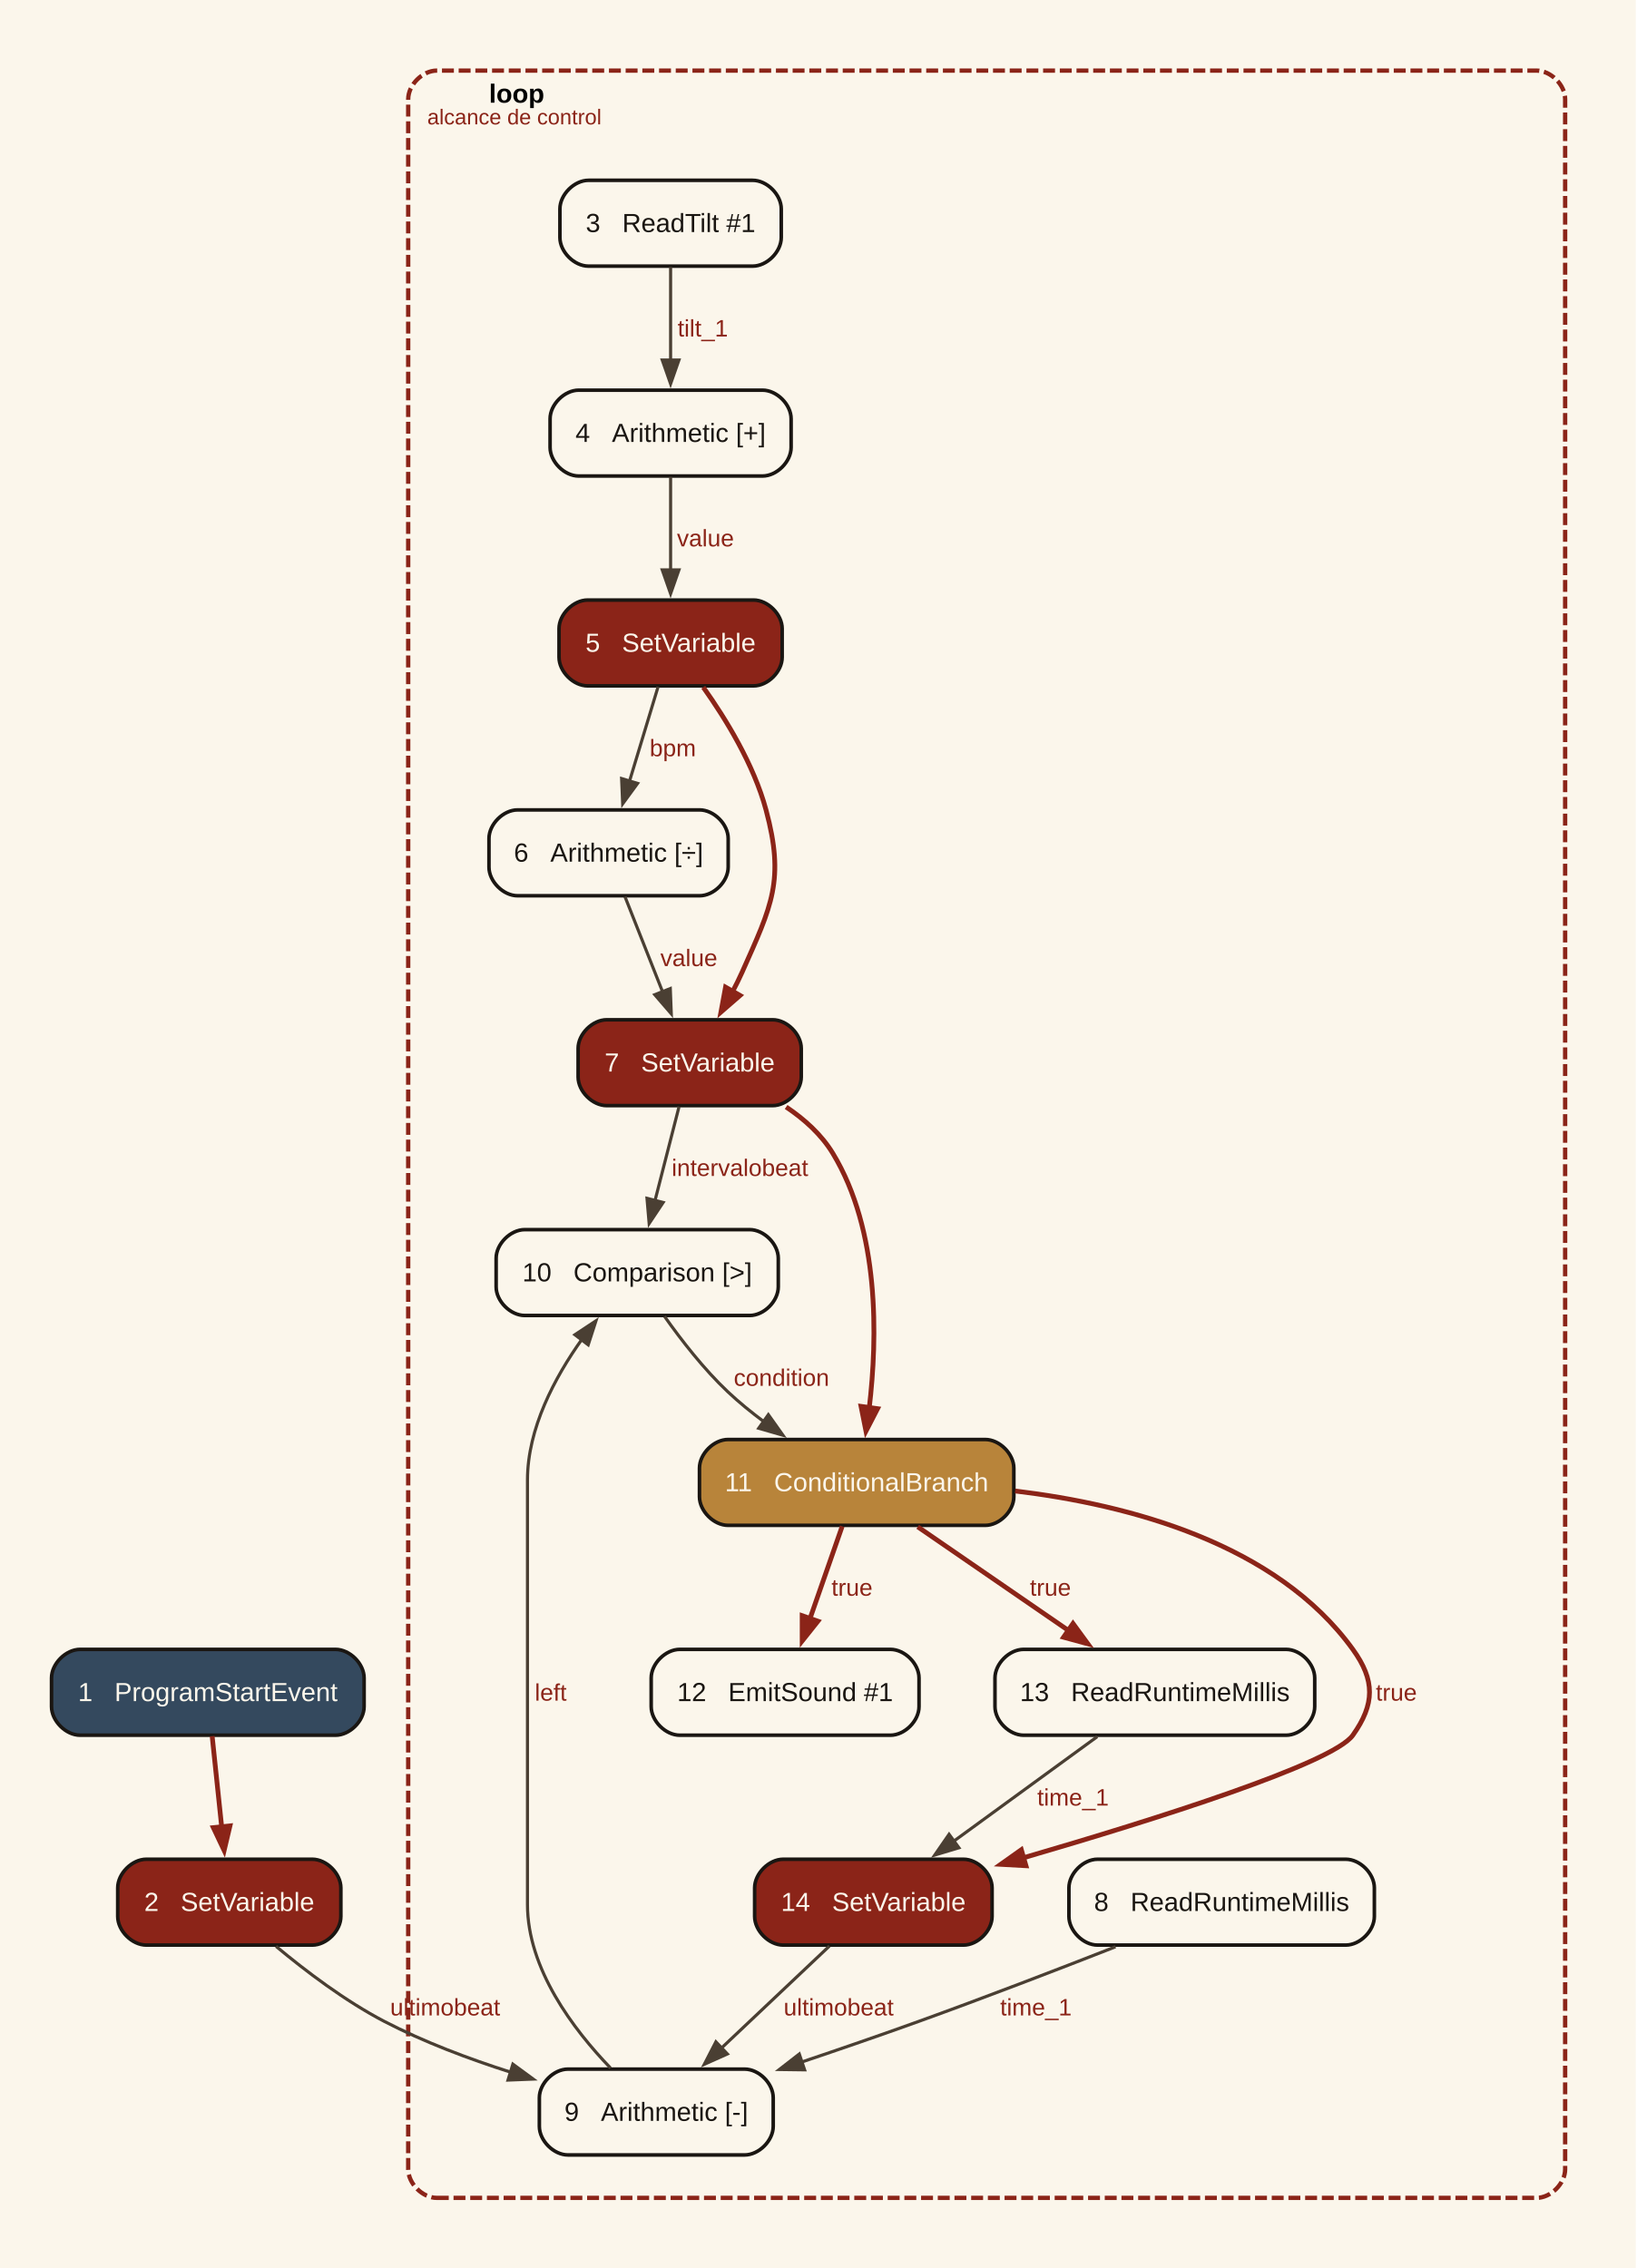
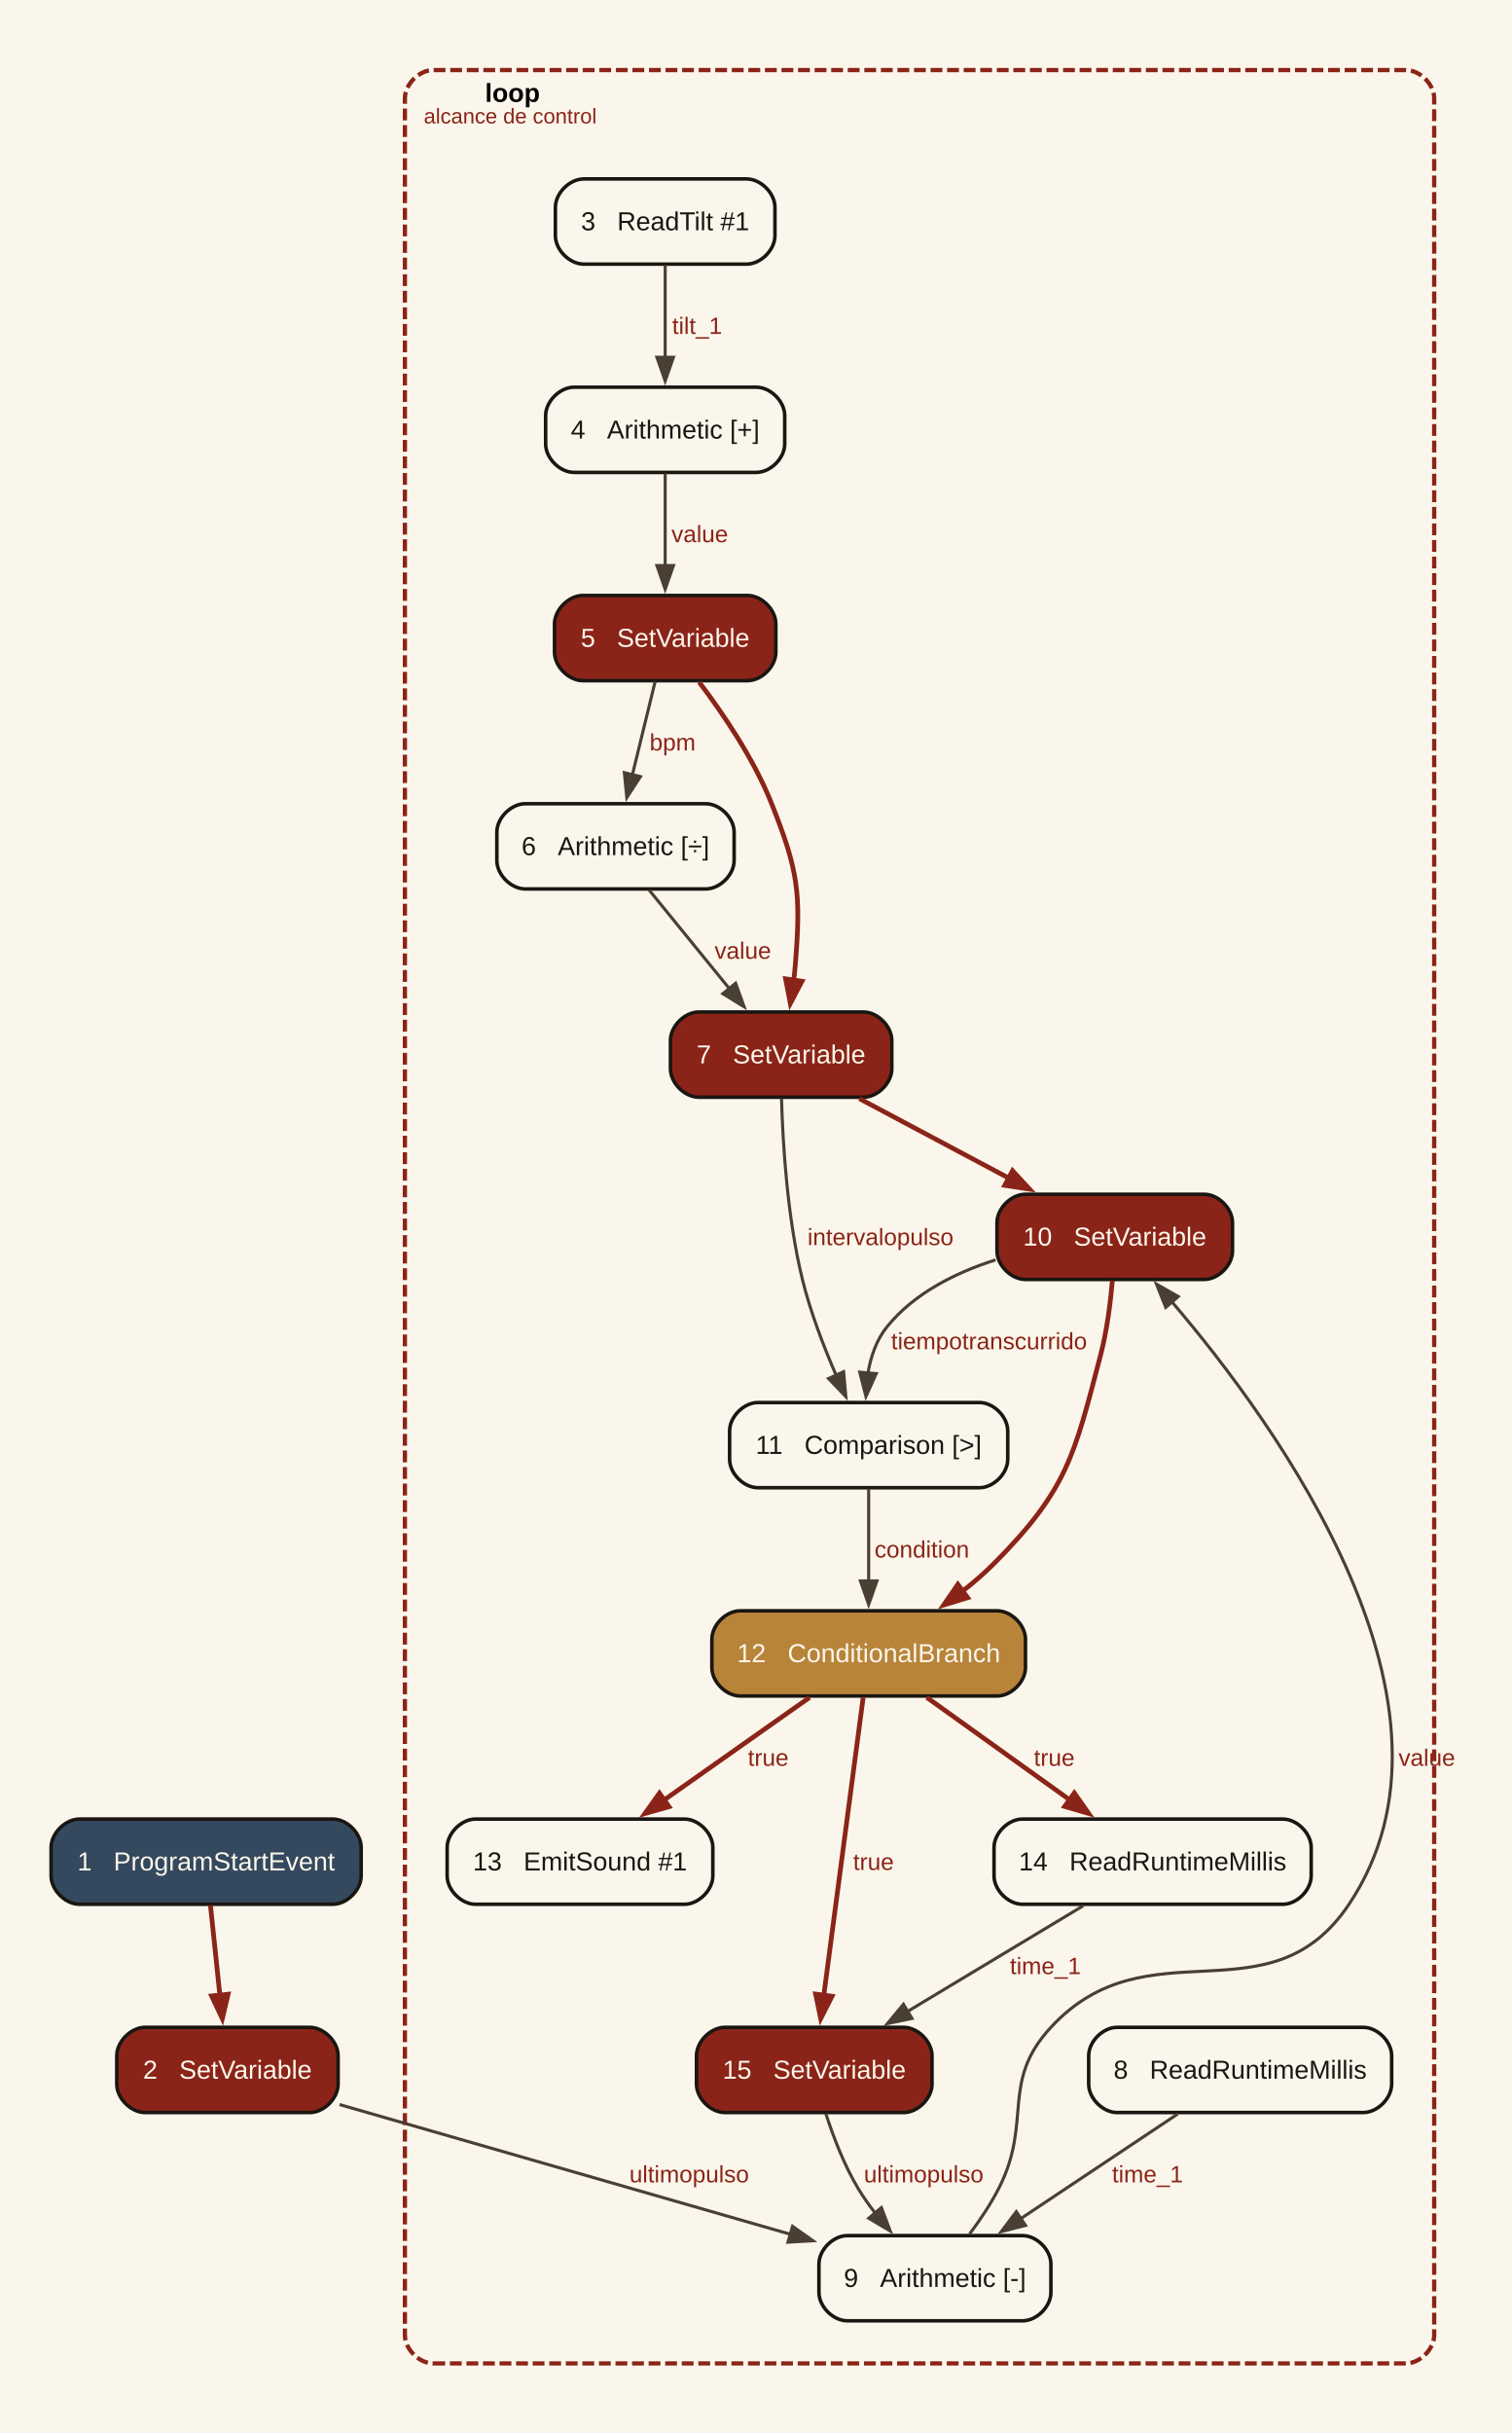
- <svg xmlns="http://www.w3.org/2000/svg" width="686pt" height="951pt" viewBox="0.00 0.00 686.00 951.00">
-   <g id="graph0" class="graph" transform="scale(1 1) rotate(0) translate(21.6 929.6)">
-     <polygon fill="#fbf6eb" stroke="none" points="-21.6,21.6 -21.6,-929.6 664.12,-929.6 664.12,21.6 -21.6,21.6" />
+ <svg xmlns="http://www.w3.org/2000/svg" width="639pt" height="1028pt" viewBox="0.00 0.00 639.00 1028.00">
+   <g id="graph0" class="graph" transform="scale(1 1) rotate(0) translate(21.6 1006.6)">
+     <polygon fill="#fbf6eb" stroke="none" points="-21.6,21.6 -21.6,-1006.6 617.65,-1006.6 617.65,21.6 -21.6,21.6" />
    <g id="clust1" class="cluster">
-       <path fill="#fbf6eb" stroke="#8b2418" stroke-width="1.8" stroke-dasharray="5,2" d="M161.52,-8C161.52,-8 622.52,-8 622.52,-8 628.52,-8 634.52,-14 634.52,-20 634.52,-20 634.52,-888 634.52,-888 634.52,-894 628.52,-900 622.52,-900 622.52,-900 161.52,-900 161.52,-900 155.52,-900 149.52,-894 149.52,-888 149.52,-888 149.52,-20 149.52,-20 149.52,-14 155.52,-8 161.52,-8" />
-       <text xml:space="preserve" text-anchor="start" x="183.39" y="-886.55" font-family="Arial" font-weight="bold" font-size="11.00">loop</text>
-       <text xml:space="preserve" text-anchor="start" x="157.52" y="-877.45" font-family="Arial" font-size="9.00" fill="#8b2418">alcance de control</text>
+       <path fill="#fbf6eb" stroke="#8b2418" stroke-width="1.8" stroke-dasharray="5,2" d="M161.52,-8C161.52,-8 572.52,-8 572.52,-8 578.52,-8 584.52,-14 584.52,-20 584.52,-20 584.52,-965 584.52,-965 584.52,-971 578.52,-977 572.52,-977 572.52,-977 161.52,-977 161.52,-977 155.52,-977 149.52,-971 149.52,-965 149.52,-965 149.52,-20 149.52,-20 149.52,-14 155.52,-8 161.52,-8" />
+       <text xml:space="preserve" text-anchor="start" x="183.39" y="-963.55" font-family="Arial" font-weight="bold" font-size="11.00">loop</text>
+       <text xml:space="preserve" text-anchor="start" x="157.52" y="-954.45" font-family="Arial" font-size="9.00" fill="#8b2418">alcance de control</text>
    </g>
    <g id="node1" class="node">
      <path fill="#34495e" stroke="#1a1612" stroke-width="1.5" d="M119.04,-238C119.04,-238 12,-238 12,-238 6,-238 0,-232 0,-226 0,-226 0,-214 0,-214 0,-208 6,-202 12,-202 12,-202 119.04,-202 119.04,-202 125.04,-202 131.04,-208 131.04,-214 131.04,-214 131.04,-226 131.04,-226 131.04,-232 125.04,-238 119.04,-238" />
      <text xml:space="preserve" text-anchor="middle" x="65.52" y="-216.3" font-family="Arial" font-size="11.00" fill="#fbf6eb">1   ProgramStartEvent</text>
    </g>
    <g id="node2" class="node">
      <path fill="#8b2418" stroke="#1a1612" stroke-width="1.5" d="M109.29,-150C109.29,-150 39.75,-150 39.75,-150 33.75,-150 27.75,-144 27.75,-138 27.75,-138 27.75,-126 27.75,-126 27.75,-120 33.75,-114 39.75,-114 39.75,-114 109.29,-114 109.29,-114 115.29,-114 121.29,-120 121.29,-126 121.29,-126 121.29,-138 121.29,-138 121.29,-144 115.29,-150 109.29,-150" />
      <text xml:space="preserve" text-anchor="middle" x="74.52" y="-128.3" font-family="Arial" font-size="11.00" fill="#fbf6eb">2   SetVariable</text>
    </g>
    <g id="edge1" class="edge">
      <path fill="none" stroke="#8b2418" stroke-width="2" d="M67.34,-201.6C68.49,-190.6 70.01,-176.08 71.36,-163.24" />
      <polygon fill="#8b2418" stroke="#8b2418" stroke-width="2" points="74.8,-163.99 72.36,-153.68 67.83,-163.26 74.8,-163.99" />
    </g>
    <g id="node9" class="node">
-       <path fill="#fbf6eb" stroke="#1a1612" stroke-width="1.5" d="M290.54,-62C290.54,-62 216.5,-62 216.5,-62 210.5,-62 204.5,-56 204.5,-50 204.5,-50 204.5,-38 204.5,-38 204.5,-32 210.5,-26 216.5,-26 216.5,-26 290.54,-26 290.54,-26 296.54,-26 302.54,-32 302.54,-38 302.54,-38 302.54,-50 302.54,-50 302.54,-56 296.54,-62 290.54,-62" />
-       <text xml:space="preserve" text-anchor="middle" x="253.52" y="-40.3" font-family="Arial" font-size="11.00" fill="#1a1612">9   Arithmetic [-]</text>
+       <path fill="#fbf6eb" stroke="#1a1612" stroke-width="1.5" d="M410.54,-62C410.54,-62 336.5,-62 336.5,-62 330.5,-62 324.5,-56 324.5,-50 324.5,-50 324.5,-38 324.5,-38 324.5,-32 330.5,-26 336.5,-26 336.5,-26 410.54,-26 410.54,-26 416.54,-26 422.54,-32 422.54,-38 422.54,-38 422.54,-50 422.54,-50 422.54,-56 416.54,-62 410.54,-62" />
+       <text xml:space="preserve" text-anchor="middle" x="373.52" y="-40.3" font-family="Arial" font-size="11.00" fill="#1a1612">9   Arithmetic [-]</text>
    </g>
    <g id="edge2" class="edge">
-       <path fill="none" stroke="#4a3f33" stroke-width="1.3" d="M94.13,-113.47C106.46,-103.18 123.1,-90.55 139.52,-82 156.02,-73.41 174.91,-66.31 192.49,-60.7" />
-       <polygon fill="#4a3f33" stroke="#4a3f33" stroke-width="1.3" points="193.4,-64.08 201.94,-57.81 191.35,-57.39 193.4,-64.08" />
-       <text xml:space="preserve" text-anchor="middle" x="165.02" y="-84.5" font-family="Arial" font-size="10.00" fill="#8b2418"> ultimobeat </text>
+       <path fill="none" stroke="#4a3f33" stroke-width="1.3" d="M121.9,-117.37C173.51,-102.53 256.21,-78.74 312.61,-62.52" />
+       <polygon fill="#4a3f33" stroke="#4a3f33" stroke-width="1.3" points="313.34,-65.95 321.98,-59.82 311.41,-59.22 313.34,-65.95" />
+       <text xml:space="preserve" text-anchor="middle" x="269.67" y="-84.5" font-family="Arial" font-size="10.00" fill="#8b2418"> ultimopulso </text>
    </g>
    <g id="node3" class="node">
-       <path fill="#fbf6eb" stroke="#1a1612" stroke-width="1.5" d="M293.91,-854C293.91,-854 225.12,-854 225.12,-854 219.12,-854 213.12,-848 213.12,-842 213.12,-842 213.12,-830 213.12,-830 213.12,-824 219.12,-818 225.12,-818 225.12,-818 293.91,-818 293.91,-818 299.91,-818 305.91,-824 305.91,-830 305.91,-830 305.91,-842 305.91,-842 305.91,-848 299.91,-854 293.91,-854" />
-       <text xml:space="preserve" text-anchor="middle" x="259.52" y="-832.3" font-family="Arial" font-size="11.00" fill="#1a1612">3   ReadTilt #1</text>
+       <path fill="#fbf6eb" stroke="#1a1612" stroke-width="1.5" d="M293.91,-931C293.91,-931 225.12,-931 225.12,-931 219.12,-931 213.12,-925 213.12,-919 213.12,-919 213.12,-907 213.12,-907 213.12,-901 219.12,-895 225.12,-895 225.12,-895 293.91,-895 293.91,-895 299.91,-895 305.91,-901 305.91,-907 305.91,-907 305.91,-919 305.91,-919 305.91,-925 299.91,-931 293.91,-931" />
+       <text xml:space="preserve" text-anchor="middle" x="259.52" y="-909.3" font-family="Arial" font-size="11.00" fill="#1a1612">3   ReadTilt #1</text>
    </g>
    <g id="node4" class="node">
-       <path fill="#fbf6eb" stroke="#1a1612" stroke-width="1.5" d="M298.04,-766C298.04,-766 221,-766 221,-766 215,-766 209,-760 209,-754 209,-754 209,-742 209,-742 209,-736 215,-730 221,-730 221,-730 298.04,-730 298.04,-730 304.04,-730 310.04,-736 310.04,-742 310.04,-742 310.04,-754 310.04,-754 310.04,-760 304.04,-766 298.04,-766" />
-       <text xml:space="preserve" text-anchor="middle" x="259.52" y="-744.3" font-family="Arial" font-size="11.00" fill="#1a1612">4   Arithmetic [+]</text>
+       <path fill="#fbf6eb" stroke="#1a1612" stroke-width="1.5" d="M298.04,-843C298.04,-843 221,-843 221,-843 215,-843 209,-837 209,-831 209,-831 209,-819 209,-819 209,-813 215,-807 221,-807 221,-807 298.04,-807 298.04,-807 304.04,-807 310.04,-813 310.04,-819 310.04,-819 310.04,-831 310.04,-831 310.04,-837 304.04,-843 298.04,-843" />
+       <text xml:space="preserve" text-anchor="middle" x="259.52" y="-821.3" font-family="Arial" font-size="11.00" fill="#1a1612">4   Arithmetic [+]</text>
    </g>
    <g id="edge3" class="edge">
-       <path fill="none" stroke="#4a3f33" stroke-width="1.3" d="M259.52,-817.6C259.52,-806.36 259.52,-791.47 259.52,-778.43" />
-       <polygon fill="#4a3f33" stroke="#4a3f33" stroke-width="1.3" points="263.02,-778.64 259.52,-768.64 256.02,-778.64 263.02,-778.64" />
-       <text xml:space="preserve" text-anchor="middle" x="273.02" y="-788.5" font-family="Arial" font-size="10.00" fill="#8b2418"> tilt_1 </text>
+       <path fill="none" stroke="#4a3f33" stroke-width="1.3" d="M259.52,-894.6C259.52,-883.36 259.52,-868.47 259.52,-855.43" />
+       <polygon fill="#4a3f33" stroke="#4a3f33" stroke-width="1.3" points="263.02,-855.64 259.52,-845.64 256.02,-855.64 263.02,-855.64" />
+       <text xml:space="preserve" text-anchor="middle" x="273.02" y="-865.5" font-family="Arial" font-size="10.00" fill="#8b2418"> tilt_1 </text>
    </g>
    <g id="node5" class="node">
-       <path fill="#8b2418" stroke="#1a1612" stroke-width="1.5" d="M294.29,-678C294.29,-678 224.75,-678 224.75,-678 218.75,-678 212.75,-672 212.75,-666 212.75,-666 212.75,-654 212.75,-654 212.75,-648 218.75,-642 224.75,-642 224.75,-642 294.29,-642 294.29,-642 300.29,-642 306.29,-648 306.29,-654 306.29,-654 306.29,-666 306.29,-666 306.29,-672 300.29,-678 294.29,-678" />
-       <text xml:space="preserve" text-anchor="middle" x="259.52" y="-656.3" font-family="Arial" font-size="11.00" fill="#fbf6eb">5   SetVariable</text>
+       <path fill="#8b2418" stroke="#1a1612" stroke-width="1.5" d="M294.29,-755C294.29,-755 224.75,-755 224.75,-755 218.75,-755 212.75,-749 212.75,-743 212.75,-743 212.75,-731 212.75,-731 212.75,-725 218.75,-719 224.75,-719 224.75,-719 294.29,-719 294.29,-719 300.29,-719 306.29,-725 306.29,-731 306.29,-731 306.29,-743 306.29,-743 306.29,-749 300.29,-755 294.29,-755" />
+       <text xml:space="preserve" text-anchor="middle" x="259.52" y="-733.3" font-family="Arial" font-size="11.00" fill="#fbf6eb">5   SetVariable</text>
    </g>
    <g id="edge4" class="edge">
-       <path fill="none" stroke="#4a3f33" stroke-width="1.3" d="M259.52,-729.6C259.52,-718.36 259.52,-703.47 259.52,-690.43" />
-       <polygon fill="#4a3f33" stroke="#4a3f33" stroke-width="1.3" points="263.02,-690.64 259.52,-680.64 256.02,-690.64 263.02,-690.64" />
-       <text xml:space="preserve" text-anchor="middle" x="274.14" y="-700.5" font-family="Arial" font-size="10.00" fill="#8b2418"> value </text>
+       <path fill="none" stroke="#4a3f33" stroke-width="1.3" d="M259.52,-806.6C259.52,-795.36 259.52,-780.47 259.52,-767.43" />
+       <polygon fill="#4a3f33" stroke="#4a3f33" stroke-width="1.3" points="263.02,-767.64 259.52,-757.64 256.02,-767.64 263.02,-767.64" />
+       <text xml:space="preserve" text-anchor="middle" x="274.14" y="-777.5" font-family="Arial" font-size="10.00" fill="#8b2418"> value </text>
    </g>
    <g id="node6" class="node">
-       <path fill="#fbf6eb" stroke="#1a1612" stroke-width="1.5" d="M271.66,-590C271.66,-590 195.38,-590 195.38,-590 189.38,-590 183.38,-584 183.38,-578 183.38,-578 183.38,-566 183.38,-566 183.38,-560 189.38,-554 195.38,-554 195.38,-554 271.66,-554 271.66,-554 277.66,-554 283.66,-560 283.66,-566 283.66,-566 283.66,-578 283.66,-578 283.66,-584 277.66,-590 271.66,-590" />
-       <text xml:space="preserve" text-anchor="middle" x="233.52" y="-568.3" font-family="Arial" font-size="11.00" fill="#1a1612">6   Arithmetic [÷]</text>
+       <path fill="#fbf6eb" stroke="#1a1612" stroke-width="1.5" d="M276.66,-667C276.66,-667 200.38,-667 200.38,-667 194.38,-667 188.38,-661 188.38,-655 188.38,-655 188.38,-643 188.38,-643 188.38,-637 194.38,-631 200.38,-631 200.38,-631 276.66,-631 276.66,-631 282.66,-631 288.66,-637 288.66,-643 288.66,-643 288.66,-655 288.66,-655 288.66,-661 282.66,-667 276.66,-667" />
+       <text xml:space="preserve" text-anchor="middle" x="238.52" y="-645.3" font-family="Arial" font-size="11.00" fill="#1a1612">6   Arithmetic [÷]</text>
    </g>
    <g id="edge6" class="edge">
-       <path fill="none" stroke="#4a3f33" stroke-width="1.3" d="M254.26,-641.6C250.83,-630.25 246.27,-615.16 242.29,-602.02" />
-       <polygon fill="#4a3f33" stroke="#4a3f33" stroke-width="1.3" points="245.68,-601.12 239.43,-592.56 238.98,-603.14 245.68,-601.12" />
-       <text xml:space="preserve" text-anchor="middle" x="260.45" y="-612.5" font-family="Arial" font-size="10.00" fill="#8b2418"> bpm </text>
+       <path fill="none" stroke="#4a3f33" stroke-width="1.3" d="M255.27,-718.6C252.5,-707.25 248.81,-692.16 245.61,-679.02" />
+       <polygon fill="#4a3f33" stroke="#4a3f33" stroke-width="1.3" points="249.07,-678.47 243.3,-669.58 242.27,-680.13 249.07,-678.47" />
+       <text xml:space="preserve" text-anchor="middle" x="262.65" y="-689.5" font-family="Arial" font-size="10.00" fill="#8b2418"> bpm </text>
    </g>
    <g id="node7" class="node">
-       <path fill="#8b2418" stroke="#1a1612" stroke-width="1.5" d="M302.29,-502C302.29,-502 232.75,-502 232.75,-502 226.75,-502 220.75,-496 220.75,-490 220.75,-490 220.75,-478 220.75,-478 220.75,-472 226.75,-466 232.75,-466 232.75,-466 302.29,-466 302.29,-466 308.29,-466 314.29,-472 314.29,-478 314.29,-478 314.29,-490 314.29,-490 314.29,-496 308.29,-502 302.29,-502" />
-       <text xml:space="preserve" text-anchor="middle" x="267.52" y="-480.3" font-family="Arial" font-size="11.00" fill="#fbf6eb">7   SetVariable</text>
+       <path fill="#8b2418" stroke="#1a1612" stroke-width="1.5" d="M343.29,-579C343.29,-579 273.75,-579 273.75,-579 267.75,-579 261.75,-573 261.75,-567 261.75,-567 261.75,-555 261.75,-555 261.75,-549 267.75,-543 273.75,-543 273.75,-543 343.29,-543 343.29,-543 349.29,-543 355.29,-549 355.29,-555 355.29,-555 355.29,-567 355.29,-567 355.29,-573 349.29,-579 343.29,-579" />
+       <text xml:space="preserve" text-anchor="middle" x="308.52" y="-557.3" font-family="Arial" font-size="11.00" fill="#fbf6eb">7   SetVariable</text>
    </g>
    <g id="edge5" class="edge">
-       <path fill="none" stroke="#8b2418" stroke-width="2" d="M273.21,-641.43C282.67,-628.14 294.41,-608.99 299.52,-590 307.45,-560.5 301.97,-549.9 289.52,-522 288.29,-519.24 286.89,-516.42 285.42,-513.64" />
-       <polygon fill="#8b2418" stroke="#8b2418" stroke-width="2" points="288.63,-512.2 280.63,-505.24 282.55,-515.67 288.63,-512.2" />
+       <path fill="none" stroke="#8b2418" stroke-width="2" d="M273.89,-718.37C284.01,-705.04 297.04,-685.88 304.52,-667 315.77,-638.6 316.97,-629.45 314.52,-599 314.34,-596.81 314.11,-594.56 313.84,-592.3" />
+       <polygon fill="#8b2418" stroke="#8b2418" stroke-width="2" points="317.33,-592 312.41,-582.62 310.41,-593.02 317.33,-592" />
    </g>
    <g id="edge7" class="edge">
-       <path fill="none" stroke="#4a3f33" stroke-width="1.3" d="M240.4,-553.6C244.93,-542.13 250.97,-526.85 256.2,-513.62" />
-       <polygon fill="#4a3f33" stroke="#4a3f33" stroke-width="1.3" points="259.39,-515.09 259.81,-504.5 252.88,-512.52 259.39,-515.09" />
-       <text xml:space="preserve" text-anchor="middle" x="267.18" y="-524.5" font-family="Arial" font-size="10.00" fill="#8b2418"> value </text>
+       <path fill="none" stroke="#4a3f33" stroke-width="1.3" d="M252.69,-630.6C262.49,-618.55 275.72,-602.3 286.84,-588.63" />
+       <polygon fill="#4a3f33" stroke="#4a3f33" stroke-width="1.3" points="289.29,-591.16 292.89,-581.2 283.87,-586.74 289.29,-591.16" />
+       <text xml:space="preserve" text-anchor="middle" x="292.34" y="-601.5" font-family="Arial" font-size="10.00" fill="#8b2418"> value </text>
    </g>
    <g id="node10" class="node">
-       <path fill="#fbf6eb" stroke="#1a1612" stroke-width="1.5" d="M292.66,-414C292.66,-414 198.38,-414 198.38,-414 192.38,-414 186.38,-408 186.38,-402 186.38,-402 186.38,-390 186.38,-390 186.38,-384 192.38,-378 198.38,-378 198.38,-378 292.66,-378 292.66,-378 298.66,-378 304.66,-384 304.66,-390 304.66,-390 304.66,-402 304.66,-402 304.66,-408 298.66,-414 292.66,-414" />
-       <text xml:space="preserve" text-anchor="middle" x="245.52" y="-392.3" font-family="Arial" font-size="11.00" fill="#1a1612">10   Comparison [&gt;]</text>
+       <path fill="#8b2418" stroke="#1a1612" stroke-width="1.5" d="M487.29,-502C487.29,-502 411.75,-502 411.75,-502 405.75,-502 399.75,-496 399.75,-490 399.75,-490 399.75,-478 399.75,-478 399.75,-472 405.75,-466 411.75,-466 411.75,-466 487.29,-466 487.29,-466 493.29,-466 499.29,-472 499.29,-478 499.29,-478 499.29,-490 499.29,-490 499.29,-496 493.29,-502 487.29,-502" />
+       <text xml:space="preserve" text-anchor="middle" x="449.52" y="-480.3" font-family="Arial" font-size="11.00" fill="#fbf6eb">10   SetVariable</text>
+     </g>
+     <g id="edge8" class="edge">
+       <path fill="none" stroke="#8b2418" stroke-width="2" d="M341.58,-542.42C360.45,-532.38 384.35,-519.66 404.87,-508.75" />
+       <polygon fill="#8b2418" stroke="#8b2418" stroke-width="2" points="406.32,-511.94 413.51,-504.16 403.04,-505.76 406.32,-511.94" />
+     </g>
+     <g id="node11" class="node">
+       <path fill="#fbf6eb" stroke="#1a1612" stroke-width="1.5" d="M392.29,-414C392.29,-414 298.75,-414 298.75,-414 292.75,-414 286.75,-408 286.75,-402 286.75,-402 286.75,-390 286.75,-390 286.75,-384 292.75,-378 298.75,-378 298.75,-378 392.29,-378 392.29,-378 398.29,-378 404.29,-384 404.29,-390 404.29,-390 404.29,-402 404.29,-402 404.29,-408 398.29,-414 392.29,-414" />
+       <text xml:space="preserve" text-anchor="middle" x="345.52" y="-392.3" font-family="Arial" font-size="11.00" fill="#1a1612">11   Comparison [&gt;]</text>
    </g>
    <g id="edge9" class="edge">
-       <path fill="none" stroke="#4a3f33" stroke-width="1.3" d="M263.07,-465.6C260.16,-454.25 256.31,-439.16 252.94,-426.02" />
-       <polygon fill="#4a3f33" stroke="#4a3f33" stroke-width="1.3" points="256.4,-425.4 250.53,-416.58 249.62,-427.13 256.4,-425.4" />
-       <text xml:space="preserve" text-anchor="middle" x="288.59" y="-436.5" font-family="Arial" font-size="10.00" fill="#8b2418"> intervalobeat </text>
-     </g>
-     <g id="node11" class="node">
-       <path fill="#b8843a" stroke="#1a1612" stroke-width="1.5" d="M391.41,-326C391.41,-326 283.62,-326 283.62,-326 277.62,-326 271.62,-320 271.62,-314 271.62,-314 271.62,-302 271.62,-302 271.62,-296 277.62,-290 283.62,-290 283.62,-290 391.41,-290 391.41,-290 397.41,-290 403.41,-296 403.41,-302 403.41,-302 403.41,-314 403.41,-314 403.41,-320 397.41,-326 391.41,-326" />
-       <text xml:space="preserve" text-anchor="middle" x="337.52" y="-304.3" font-family="Arial" font-size="11.00" fill="#fbf6eb">11   ConditionalBranch</text>
-     </g>
-     <g id="edge8" class="edge">
-       <path fill="none" stroke="#8b2418" stroke-width="2" d="M307.95,-465.43C315.64,-460.27 322.76,-453.85 327.52,-446 347.18,-413.62 346.29,-368.68 342.79,-339.23" />
-       <polygon fill="#8b2418" stroke="#8b2418" stroke-width="2" points="346.28,-338.93 341.42,-329.51 339.35,-339.9 346.28,-338.93" />
+       <path fill="none" stroke="#4a3f33" stroke-width="1.3" d="M308.69,-542.42C309.22,-523.35 311.12,-492.11 317.52,-466 320.88,-452.3 326.46,-437.74 331.76,-425.55" />
+       <polygon fill="#4a3f33" stroke="#4a3f33" stroke-width="1.3" points="334.93,-427.03 335.87,-416.48 328.56,-424.14 334.93,-427.03" />
+       <text xml:space="preserve" text-anchor="middle" x="350.52" y="-480.5" font-family="Arial" font-size="10.00" fill="#8b2418"> intervalopulso </text>
    </g>
    <g id="node8" class="node">
-       <path fill="#fbf6eb" stroke="#1a1612" stroke-width="1.5" d="M542.54,-150C542.54,-150 438.5,-150 438.5,-150 432.5,-150 426.5,-144 426.5,-138 426.5,-138 426.5,-126 426.5,-126 426.5,-120 432.5,-114 438.5,-114 438.5,-114 542.54,-114 542.54,-114 548.54,-114 554.54,-120 554.54,-126 554.54,-126 554.54,-138 554.54,-138 554.54,-144 548.54,-150 542.54,-150" />
-       <text xml:space="preserve" text-anchor="middle" x="490.52" y="-128.3" font-family="Arial" font-size="11.00" fill="#1a1612">8   ReadRuntimeMillis</text>
+       <path fill="#fbf6eb" stroke="#1a1612" stroke-width="1.5" d="M554.54,-150C554.54,-150 450.5,-150 450.5,-150 444.5,-150 438.5,-144 438.5,-138 438.5,-138 438.5,-126 438.5,-126 438.5,-120 444.5,-114 450.5,-114 450.5,-114 554.54,-114 554.54,-114 560.54,-114 566.54,-120 566.54,-126 566.54,-126 566.54,-138 566.54,-138 566.54,-144 560.54,-150 554.54,-150" />
+       <text xml:space="preserve" text-anchor="middle" x="502.52" y="-128.3" font-family="Arial" font-size="11.00" fill="#1a1612">8   ReadRuntimeMillis</text>
    </g>
    <g id="edge10" class="edge">
-       <path fill="none" stroke="#4a3f33" stroke-width="1.3" d="M446.03,-113.29C421.74,-103.76 391.08,-91.95 363.52,-82 347.58,-76.25 330.25,-70.28 314.15,-64.86" />
-       <polygon fill="#4a3f33" stroke="#4a3f33" stroke-width="1.3" points="315.7,-61.69 305.1,-61.83 313.47,-68.33 315.7,-61.69" />
-       <text xml:space="preserve" text-anchor="middle" x="412.67" y="-84.5" font-family="Arial" font-size="10.00" fill="#8b2418"> time_1 </text>
+       <path fill="none" stroke="#4a3f33" stroke-width="1.3" d="M476.1,-113.39C456.97,-100.64 430.88,-83.24 409.8,-69.18" />
+       <polygon fill="#4a3f33" stroke="#4a3f33" stroke-width="1.3" points="411.8,-66.31 401.54,-63.68 407.92,-72.14 411.8,-66.31" />
+       <text xml:space="preserve" text-anchor="middle" x="463.37" y="-84.5" font-family="Arial" font-size="10.00" fill="#8b2418"> time_1 </text>
    </g>
    <g id="edge11" class="edge">
-       <path fill="none" stroke="#4a3f33" stroke-width="1.3" d="M234.33,-62.46C218.81,-78.58 199.52,-104.03 199.52,-131 199.52,-309 199.52,-309 199.52,-309 199.52,-330.59 210.94,-352.02 222.39,-368.08" />
-       <polygon fill="#4a3f33" stroke="#4a3f33" stroke-width="1.3" points="219.4,-369.93 228.24,-375.77 224.98,-365.69 219.4,-369.93" />
-       <text xml:space="preserve" text-anchor="middle" x="209.27" y="-216.5" font-family="Arial" font-size="10.00" fill="#8b2418"> left </text>
+       <path fill="none" stroke="#4a3f33" stroke-width="1.3" d="M388.19,-62.7C392.58,-68.58 397.12,-75.34 400.52,-82 414.95,-110.3 400.96,-126.67 422.52,-150 463.64,-194.49 514.83,-151.65 548.52,-202 604.44,-285.57 518.34,-404.26 473.67,-456.54" />
+       <polygon fill="#4a3f33" stroke="#4a3f33" stroke-width="1.3" points="471.08,-454.18 467.15,-464.02 476.36,-458.78 471.08,-454.18" />
+       <text xml:space="preserve" text-anchor="middle" x="581.42" y="-260.5" font-family="Arial" font-size="10.00" fill="#8b2418"> value </text>
+     </g>
+     <g id="edge13" class="edge">
+       <path fill="none" stroke="#4a3f33" stroke-width="1.3" d="M399.15,-474.27C382.2,-468.87 364.7,-460.13 353.27,-446 348.81,-440.49 346.42,-433.46 345.23,-426.46" />
+       <polygon fill="#4a3f33" stroke="#4a3f33" stroke-width="1.3" points="348.72,-426.22 344.36,-416.56 341.74,-426.83 348.72,-426.22" />
+       <text xml:space="preserve" text-anchor="middle" x="396.39" y="-436.5" font-family="Arial" font-size="10.00" fill="#8b2418"> tiempotranscurrido </text>
+     </g>
+     <g id="node12" class="node">
+       <path fill="#b8843a" stroke="#1a1612" stroke-width="1.5" d="M399.79,-326C399.79,-326 291.25,-326 291.25,-326 285.25,-326 279.25,-320 279.25,-314 279.25,-314 279.25,-302 279.25,-302 279.25,-296 285.25,-290 291.25,-290 291.25,-290 399.79,-290 399.79,-290 405.79,-290 411.79,-296 411.79,-302 411.79,-302 411.79,-314 411.79,-314 411.79,-320 405.79,-326 399.79,-326" />
+       <text xml:space="preserve" text-anchor="middle" x="345.52" y="-304.3" font-family="Arial" font-size="11.00" fill="#fbf6eb">12   ConditionalBranch</text>
    </g>
    <g id="edge12" class="edge">
-       <path fill="none" stroke="#4a3f33" stroke-width="1.3" d="M257,-377.59C263.99,-367.7 273.49,-355.45 283.52,-346 288.17,-341.61 293.39,-337.37 298.69,-333.42" />
-       <polygon fill="#4a3f33" stroke="#4a3f33" stroke-width="1.3" points="300.5,-336.42 306.63,-327.78 296.45,-330.71 300.5,-336.42" />
-       <text xml:space="preserve" text-anchor="middle" x="306.02" y="-348.5" font-family="Arial" font-size="10.00" fill="#8b2418"> condition </text>
+       <path fill="none" stroke="#8b2418" stroke-width="2" d="M448.52,-465.55C447.7,-456.1 446.21,-444.28 443.52,-434 432.41,-391.5 429.47,-377.17 398.52,-346 394.45,-341.9 389.88,-337.96 385.17,-334.27" />
+       <polygon fill="#8b2418" stroke="#8b2418" stroke-width="2" points="387.35,-331.53 377.21,-328.44 383.21,-337.17 387.35,-331.53" />
    </g>
-     <g id="node12" class="node">
-       <path fill="#fbf6eb" stroke="#1a1612" stroke-width="1.5" d="M351.66,-238C351.66,-238 263.38,-238 263.38,-238 257.38,-238 251.38,-232 251.38,-226 251.38,-226 251.38,-214 251.38,-214 251.38,-208 257.38,-202 263.38,-202 263.38,-202 351.66,-202 351.66,-202 357.66,-202 363.66,-208 363.66,-214 363.66,-214 363.66,-226 363.66,-226 363.66,-232 357.66,-238 351.66,-238" />
-       <text xml:space="preserve" text-anchor="middle" x="307.52" y="-216.3" font-family="Arial" font-size="11.00" fill="#1a1612">12   EmitSound #1</text>
-     </g>
-     <g id="edge13" class="edge">
-       <path fill="none" stroke="#8b2418" stroke-width="2" d="M331.45,-289.6C327.57,-278.48 322.44,-263.77 317.93,-250.83" />
-       <polygon fill="#8b2418" stroke="#8b2418" stroke-width="2" points="321.28,-249.82 314.68,-241.53 314.67,-252.13 321.28,-249.82" />
-       <text xml:space="preserve" text-anchor="middle" x="335.57" y="-260.5" font-family="Arial" font-size="10.00" fill="#8b2418"> true </text>
+     <g id="edge14" class="edge">
+       <path fill="none" stroke="#4a3f33" stroke-width="1.3" d="M345.52,-377.6C345.52,-366.36 345.52,-351.47 345.52,-338.43" />
+       <polygon fill="#4a3f33" stroke="#4a3f33" stroke-width="1.3" points="349.02,-338.64 345.52,-328.64 342.02,-338.64 349.02,-338.64" />
+       <text xml:space="preserve" text-anchor="middle" x="368.02" y="-348.5" font-family="Arial" font-size="10.00" fill="#8b2418"> condition </text>
    </g>
    <g id="node13" class="node">
-       <path fill="#fbf6eb" stroke="#1a1612" stroke-width="1.5" d="M517.54,-238C517.54,-238 407.5,-238 407.5,-238 401.5,-238 395.5,-232 395.5,-226 395.5,-226 395.5,-214 395.5,-214 395.5,-208 401.5,-202 407.5,-202 407.5,-202 517.54,-202 517.54,-202 523.54,-202 529.54,-208 529.54,-214 529.54,-214 529.54,-226 529.54,-226 529.54,-232 523.54,-238 517.54,-238" />
-       <text xml:space="preserve" text-anchor="middle" x="462.52" y="-216.3" font-family="Arial" font-size="11.00" fill="#1a1612">13   ReadRuntimeMillis</text>
+       <path fill="#fbf6eb" stroke="#1a1612" stroke-width="1.5" d="M267.66,-238C267.66,-238 179.38,-238 179.38,-238 173.38,-238 167.38,-232 167.38,-226 167.38,-226 167.38,-214 167.38,-214 167.38,-208 173.38,-202 179.38,-202 179.38,-202 267.66,-202 267.66,-202 273.66,-202 279.66,-208 279.66,-214 279.66,-214 279.66,-226 279.66,-226 279.66,-232 273.66,-238 267.66,-238" />
+       <text xml:space="preserve" text-anchor="middle" x="223.52" y="-216.3" font-family="Arial" font-size="11.00" fill="#1a1612">13   EmitSound #1</text>
    </g>
-     <g id="edge14" class="edge">
-       <path fill="none" stroke="#8b2418" stroke-width="2" d="M363.12,-289.39C381.32,-276.87 406.02,-259.87 426.25,-245.95" />
-       <polygon fill="#8b2418" stroke="#8b2418" stroke-width="2" points="428.21,-248.85 434.46,-240.3 424.24,-243.09 428.21,-248.85" />
-       <text xml:space="preserve" text-anchor="middle" x="418.75" y="-260.5" font-family="Arial" font-size="10.00" fill="#8b2418"> true </text>
+     <g id="edge15" class="edge">
+       <path fill="none" stroke="#8b2418" stroke-width="2" d="M320.54,-289.39C302.77,-276.87 278.66,-259.87 258.92,-245.95" />
+       <polygon fill="#8b2418" stroke="#8b2418" stroke-width="2" points="261.13,-243.23 250.94,-240.33 257.1,-248.95 261.13,-243.23" />
+       <text xml:space="preserve" text-anchor="middle" x="303.07" y="-260.5" font-family="Arial" font-size="10.00" fill="#8b2418"> true </text>
    </g>
    <g id="node14" class="node">
-       <path fill="#8b2418" stroke="#1a1612" stroke-width="1.5" d="M382.29,-150C382.29,-150 306.75,-150 306.75,-150 300.75,-150 294.75,-144 294.75,-138 294.75,-138 294.75,-126 294.75,-126 294.75,-120 300.75,-114 306.75,-114 306.75,-114 382.29,-114 382.29,-114 388.29,-114 394.29,-120 394.29,-126 394.29,-126 394.29,-138 394.29,-138 394.29,-144 388.29,-150 382.29,-150" />
-       <text xml:space="preserve" text-anchor="middle" x="344.52" y="-128.3" font-family="Arial" font-size="11.00" fill="#fbf6eb">14   SetVariable</text>
-     </g>
-     <g id="edge15" class="edge">
-       <path fill="none" stroke="#8b2418" stroke-width="2" d="M403.96,-304.41C451.86,-298.64 513.51,-282.34 545.52,-238 554.88,-225.03 554.79,-215.04 545.52,-202 537.11,-190.17 463.1,-166.82 407.31,-150.57" />
-       <polygon fill="#8b2418" stroke="#8b2418" stroke-width="2" points="408.49,-147.27 397.91,-147.86 406.55,-153.99 408.49,-147.27" />
-       <text xml:space="preserve" text-anchor="middle" x="563.76" y="-216.5" font-family="Arial" font-size="10.00" fill="#8b2418"> true </text>
+       <path fill="#fbf6eb" stroke="#1a1612" stroke-width="1.5" d="M520.54,-238C520.54,-238 410.5,-238 410.5,-238 404.5,-238 398.5,-232 398.5,-226 398.5,-226 398.5,-214 398.5,-214 398.5,-208 404.5,-202 410.5,-202 410.5,-202 520.54,-202 520.54,-202 526.54,-202 532.54,-208 532.54,-214 532.54,-214 532.54,-226 532.54,-226 532.54,-232 526.54,-238 520.54,-238" />
+       <text xml:space="preserve" text-anchor="middle" x="465.52" y="-216.3" font-family="Arial" font-size="11.00" fill="#1a1612">14   ReadRuntimeMillis</text>
    </g>
    <g id="edge16" class="edge">
-       <path fill="none" stroke="#4a3f33" stroke-width="1.3" d="M438.36,-201.39C421.02,-188.75 397.42,-171.55 378.23,-157.57" />
-       <polygon fill="#4a3f33" stroke="#4a3f33" stroke-width="1.3" points="380.38,-154.81 370.24,-151.75 376.26,-160.46 380.38,-154.81" />
-       <text xml:space="preserve" text-anchor="middle" x="428.21" y="-172.5" font-family="Arial" font-size="10.00" fill="#8b2418"> time_1 </text>
+       <path fill="none" stroke="#8b2418" stroke-width="2" d="M370.09,-289.39C387.48,-276.93 411.06,-260.03 430.43,-246.15" />
+       <polygon fill="#8b2418" stroke="#8b2418" stroke-width="2" points="432.43,-249.02 438.52,-240.35 428.35,-243.33 432.43,-249.02" />
+       <text xml:space="preserve" text-anchor="middle" x="423.95" y="-260.5" font-family="Arial" font-size="10.00" fill="#8b2418"> true </text>
+     </g>
+     <g id="node15" class="node">
+       <path fill="#8b2418" stroke="#1a1612" stroke-width="1.5" d="M360.29,-150C360.29,-150 284.75,-150 284.75,-150 278.75,-150 272.75,-144 272.75,-138 272.75,-138 272.75,-126 272.75,-126 272.75,-120 278.75,-114 284.75,-114 284.75,-114 360.29,-114 360.29,-114 366.29,-114 372.29,-120 372.29,-126 372.29,-126 372.29,-138 372.29,-138 372.29,-144 366.29,-150 360.29,-150" />
+       <text xml:space="preserve" text-anchor="middle" x="322.52" y="-128.3" font-family="Arial" font-size="11.00" fill="#fbf6eb">15   SetVariable</text>
    </g>
    <g id="edge17" class="edge">
-       <path fill="none" stroke="#4a3f33" stroke-width="1.3" d="M326.1,-113.6C313.12,-101.32 295.5,-84.67 280.87,-70.85" />
-       <polygon fill="#4a3f33" stroke="#4a3f33" stroke-width="1.3" points="283.32,-68.35 273.65,-64.02 278.51,-73.44 283.32,-68.35" />
-       <text xml:space="preserve" text-anchor="middle" x="329.97" y="-84.5" font-family="Arial" font-size="10.00" fill="#8b2418"> ultimobeat </text>
+       <path fill="none" stroke="#8b2418" stroke-width="2" d="M343.19,-289.36C339.28,-259.79 331.36,-199.88 326.54,-163.41" />
+       <polygon fill="#8b2418" stroke="#8b2418" stroke-width="2" points="330.04,-163.14 325.25,-153.69 323.1,-164.06 330.04,-163.14" />
+       <text xml:space="preserve" text-anchor="middle" x="347.56" y="-216.5" font-family="Arial" font-size="10.00" fill="#8b2418"> true </text>
+     </g>
+     <g id="edge18" class="edge">
+       <path fill="none" stroke="#4a3f33" stroke-width="1.3" d="M436.24,-201.39C414.74,-188.46 385.31,-170.76 361.78,-156.61" />
+       <polygon fill="#4a3f33" stroke="#4a3f33" stroke-width="1.3" points="363.82,-153.76 353.45,-151.6 360.22,-159.75 363.82,-153.76" />
+       <text xml:space="preserve" text-anchor="middle" x="420.21" y="-172.5" font-family="Arial" font-size="10.00" fill="#8b2418"> time_1 </text>
+     </g>
+     <g id="edge19" class="edge">
+       <path fill="none" stroke="#4a3f33" stroke-width="1.3" d="M327.42,-113.52C330.55,-103.85 335.12,-91.82 341.02,-82 343.15,-78.45 345.64,-74.91 348.28,-71.52" />
+       <polygon fill="#4a3f33" stroke="#4a3f33" stroke-width="1.3" points="350.9,-73.84 354.65,-63.93 345.54,-69.34 350.9,-73.84" />
+       <text xml:space="preserve" text-anchor="middle" x="368.77" y="-84.5" font-family="Arial" font-size="10.00" fill="#8b2418"> ultimopulso </text>
    </g>
  </g>
</svg>
